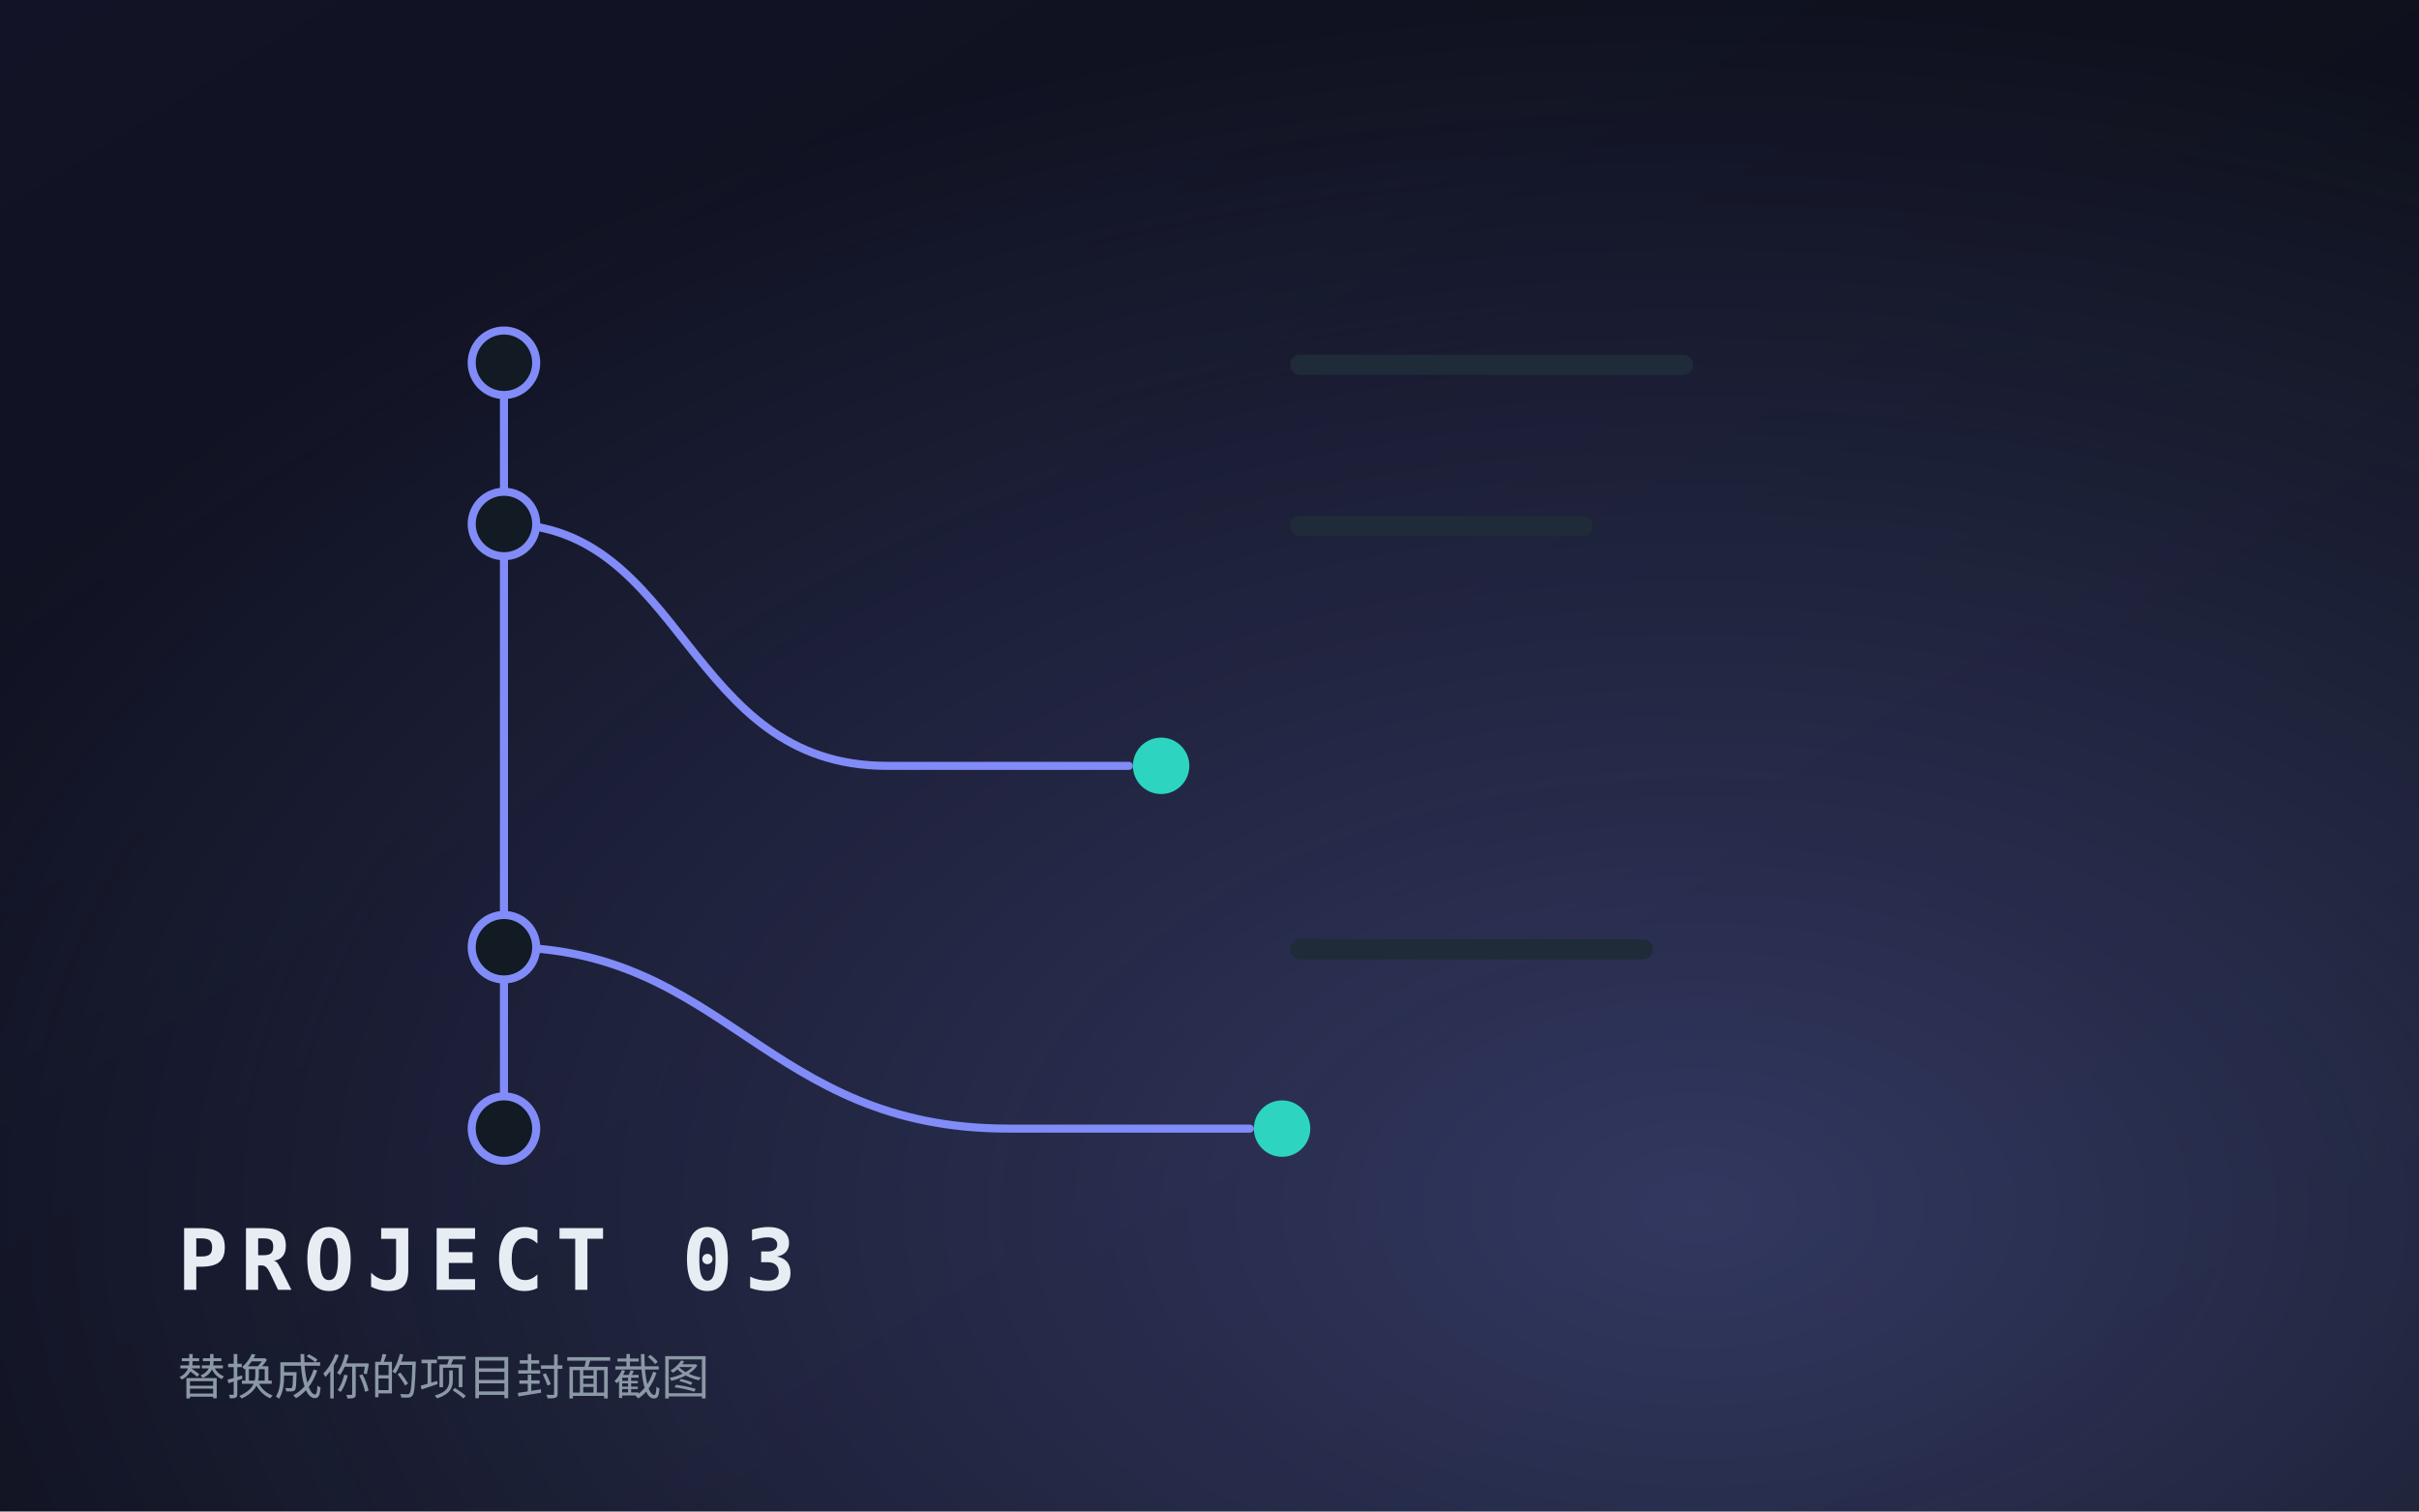
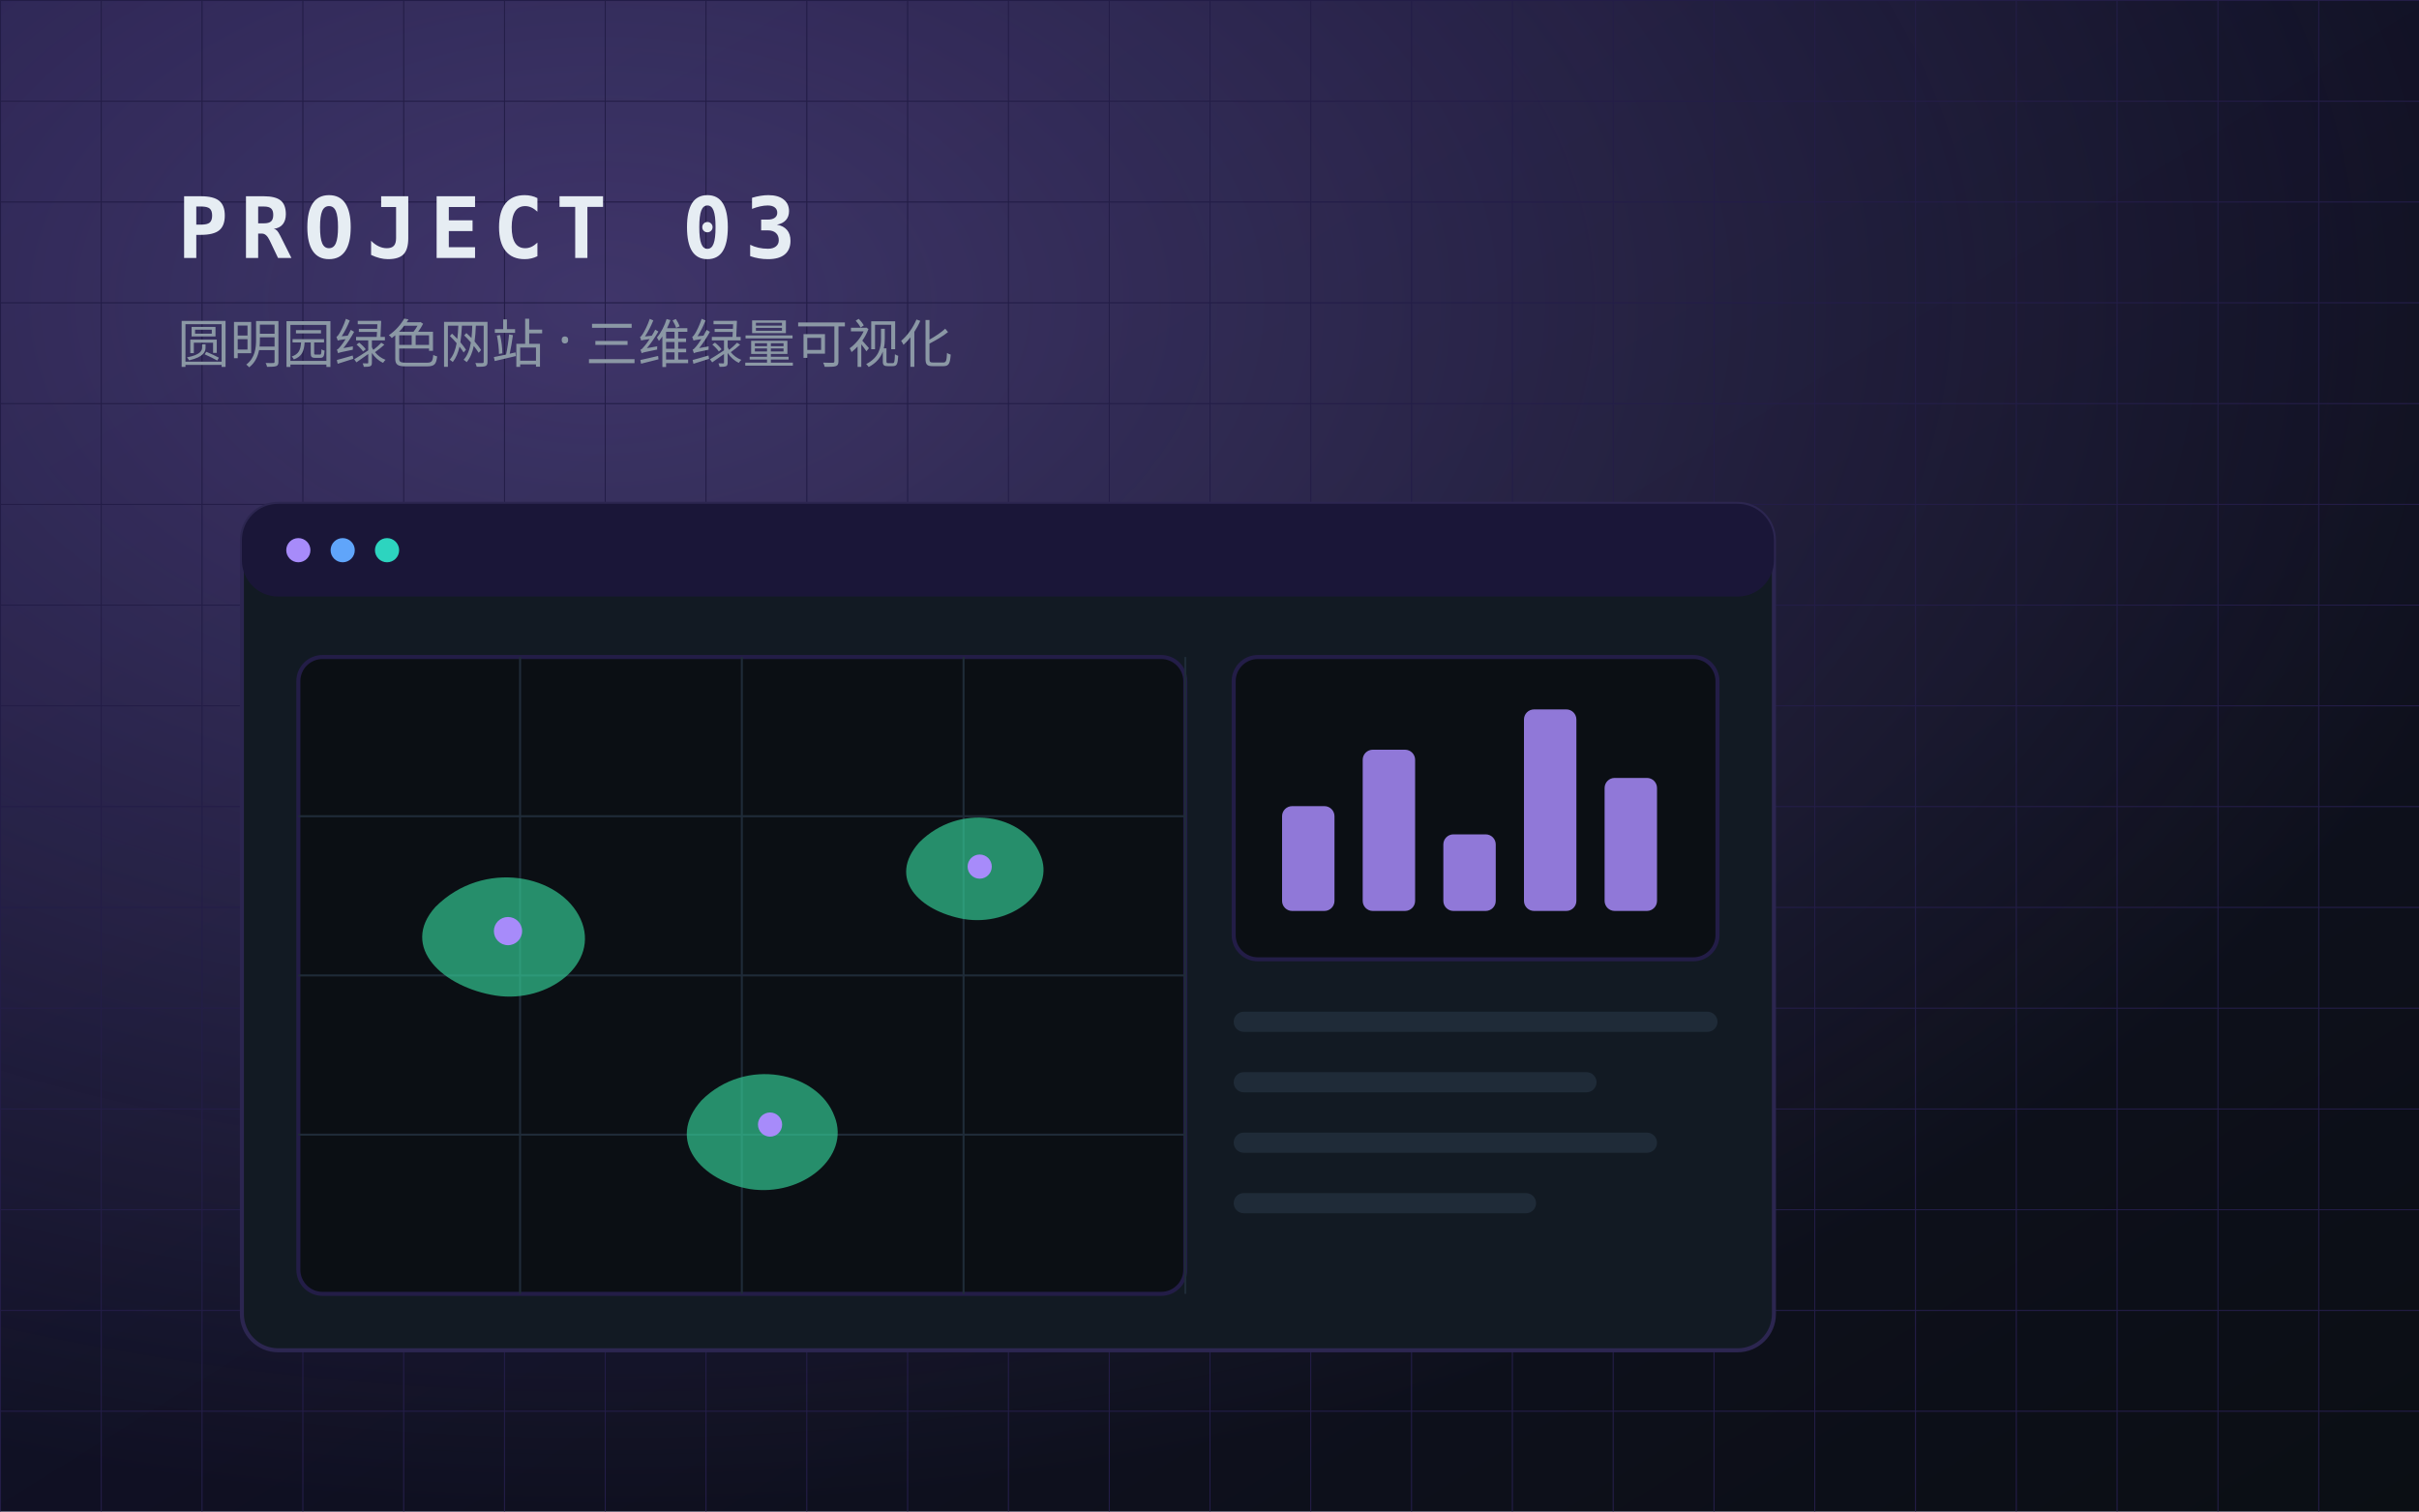
- <svg xmlns="http://www.w3.org/2000/svg" viewBox="0 0 1200 750" width="1200" height="750" role="img" aria-label="项目封面占位图：代码与提交历史">
+ <svg xmlns="http://www.w3.org/2000/svg" viewBox="0 0 1200 750" width="1200" height="750" role="img" aria-label="项目封面：圆明园绿色网站">
  <defs>
    <linearGradient id="p3bg" x1="0" y1="0" x2="1" y2="1">
-       <stop offset="0" stop-color="#121326" />
+       <stop offset="0" stop-color="#151233" />
      <stop offset="1" stop-color="#0b0f14" />
    </linearGradient>
-     <radialGradient id="p3glow" cx="0.7" cy="0.8" r="0.8">
-       <stop offset="0" stop-color="#818cf8" stop-opacity="0.32" />
-       <stop offset="1" stop-color="#818cf8" stop-opacity="0" />
+     <radialGradient id="p3glow" cx="0.25" cy="0.2" r="0.8">
+       <stop offset="0" stop-color="#a78bfa" stop-opacity="0.3" />
+       <stop offset="1" stop-color="#a78bfa" stop-opacity="0" />
    </radialGradient>
+     <pattern id="p3grid" width="50" height="50" patternUnits="userSpaceOnUse">
+       <path d="M50 0H0V50" fill="none" stroke="#231d47" stroke-width="1" />
+     </pattern>
  </defs>
  <rect width="1200" height="750" fill="url(#p3bg)" />
  <rect width="1200" height="750" fill="url(#p3glow)" />
-   <g stroke="#818cf8" stroke-width="4" fill="none" stroke-linecap="round">
-     <path d="M250 180 V560" />
-     <path d="M250 260 C340 260 340 380 440 380 H560" />
-     <path d="M250 470 C360 470 380 560 500 560 H620" />
-   </g>
-   <g fill="#121a23" stroke="#818cf8" stroke-width="4">
-     <circle cx="250" cy="180" r="16" />
-     <circle cx="250" cy="260" r="16" />
-     <circle cx="250" cy="470" r="16" />
-     <circle cx="250" cy="560" r="16" />
-   </g>
-   <g fill="#2dd4bf">
-     <circle cx="576" cy="380" r="14" />
-     <circle cx="636" cy="560" r="14" />
-   </g>
-   <g fill="#1f2b38">
-     <rect x="640" y="176" width="200" height="10" rx="5" />
-     <rect x="640" y="256" width="150" height="10" rx="5" />
-     <rect x="640" y="466" width="180" height="10" rx="5" />
-   </g>
-   <g font-family="ui-monospace, Consolas, monospace">
-     <text x="88" y="640" font-size="42" font-weight="700" letter-spacing="6" fill="#e6edf3">PROJECT 03</text>
-     <text x="88" y="692" font-size="24" fill="#8b98a5">替换成你的项目封面截图</text>
+   <rect width="1200" height="750" fill="url(#p3grid)" />
+   <text x="88" y="128" font-family="ui-monospace, Consolas, monospace" font-size="42" font-weight="700" letter-spacing="6" fill="#e6edf3">PROJECT 03</text>
+   <text x="88" y="180" font-family="'Microsoft YaHei', 'PingFang SC', sans-serif" font-size="26" fill="#8b98a5">圆明园绿色网站 · 三维绿量可视化</text>
+   <g transform="translate(120 250)">
+     <rect width="760" height="420" rx="18" fill="#121a23" stroke="#2c2650" stroke-width="2" />
+     <rect width="760" height="46" rx="18" fill="#1a1638" />
+     <circle cx="28" cy="23" r="6" fill="#a78bfa" />
+     <circle cx="50" cy="23" r="6" fill="#60a5fa" />
+     <circle cx="72" cy="23" r="6" fill="#2dd4bf" />
+     <rect x="28" y="76" width="440" height="316" rx="12" fill="#0b0f14" stroke="#231d47" stroke-width="2" />
+     <g stroke="#1f2b38" stroke-width="1">
+       <path d="M28 155H468M28 234H468M28 313H468M138 76V392M248 76V392M358 76V392M468 76V392" />
+     </g>
+     <g fill="#34d399" opacity="0.65">
+       <path d="M96 200 C120 176 158 184 168 206 C178 228 152 248 126 244 C100 240 78 220 96 200 Z" />
+       <path d="M228 296 C250 274 286 282 294 304 C302 324 278 344 252 340 C228 336 210 316 228 296 Z" />
+       <path d="M336 168 C356 148 388 154 396 174 C404 192 382 210 358 206 C336 202 320 186 336 168 Z" />
+     </g>
+     <g fill="#a78bfa">
+       <circle cx="132" cy="212" r="7" />
+       <circle cx="262" cy="308" r="6" />
+       <circle cx="366" cy="180" r="6" />
+     </g>
+     <rect x="492" y="76" width="240" height="150" rx="12" fill="#0b0f14" stroke="#231d47" stroke-width="2" />
+     <g fill="#a78bfa" opacity="0.85">
+       <rect x="516" y="150" width="26" height="52" rx="5" />
+       <rect x="556" y="122" width="26" height="80" rx="5" />
+       <rect x="596" y="164" width="26" height="38" rx="5" />
+       <rect x="636" y="102" width="26" height="100" rx="5" />
+       <rect x="676" y="136" width="26" height="66" rx="5" />
+     </g>
+     <g fill="#1f2b38">
+       <rect x="492" y="252" width="240" height="10" rx="5" />
+       <rect x="492" y="282" width="180" height="10" rx="5" />
+       <rect x="492" y="312" width="210" height="10" rx="5" />
+       <rect x="492" y="342" width="150" height="10" rx="5" />
+     </g>
  </g>
</svg>
